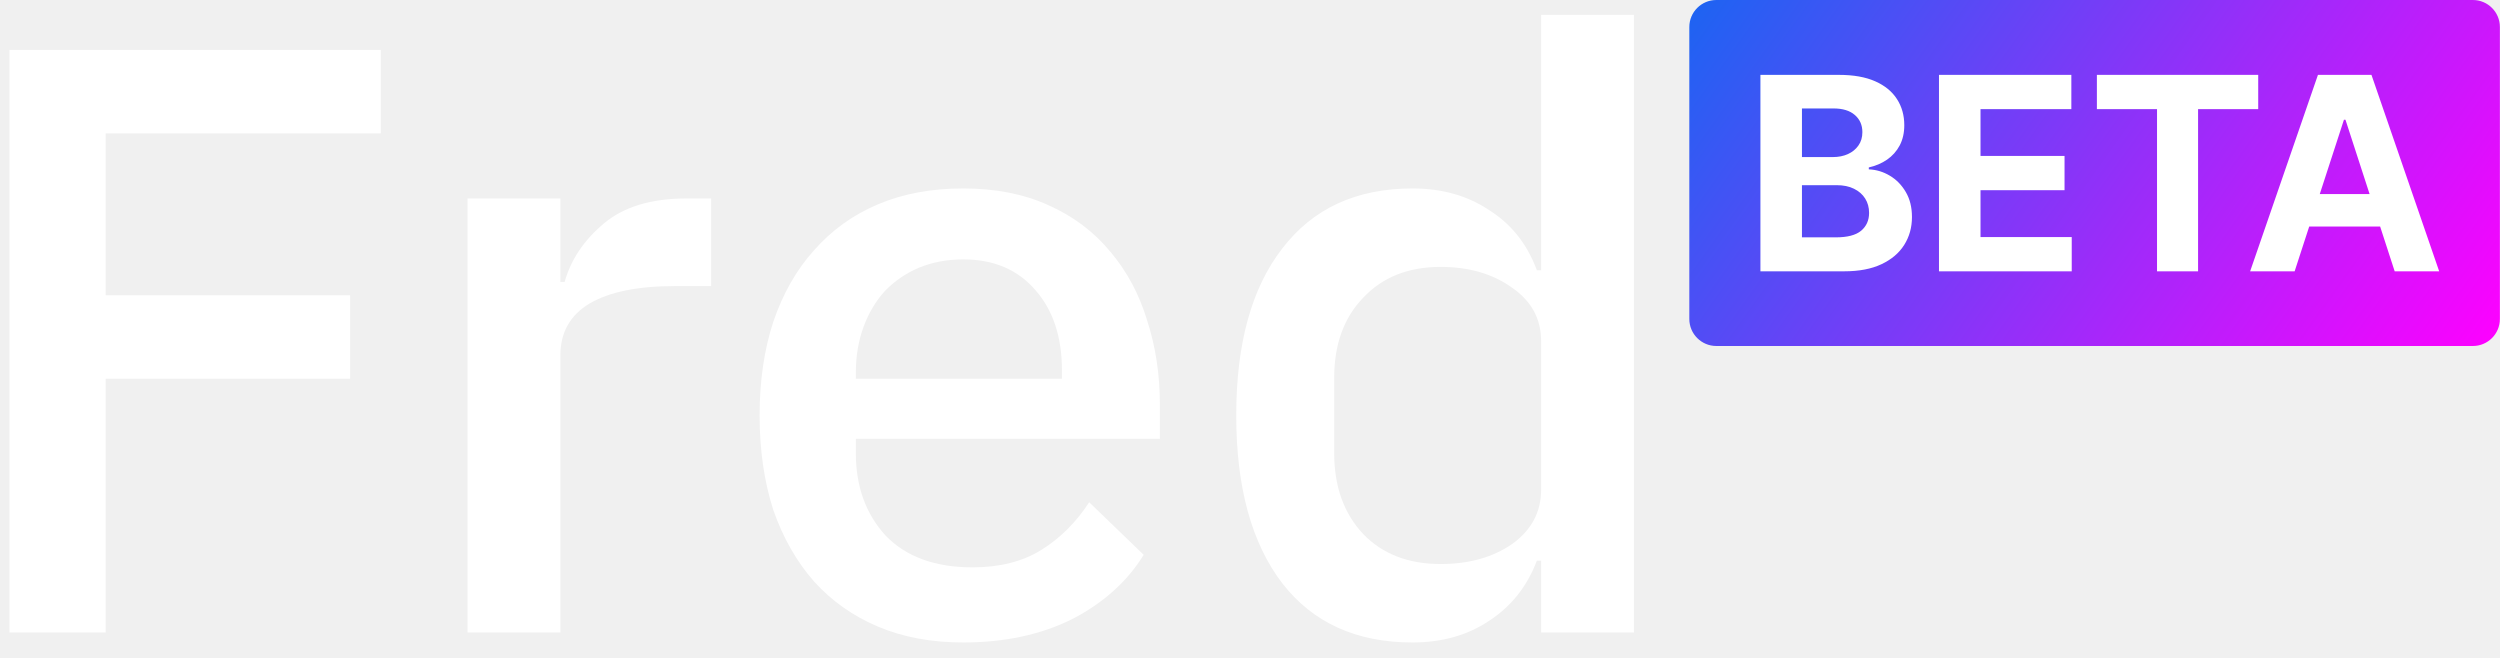
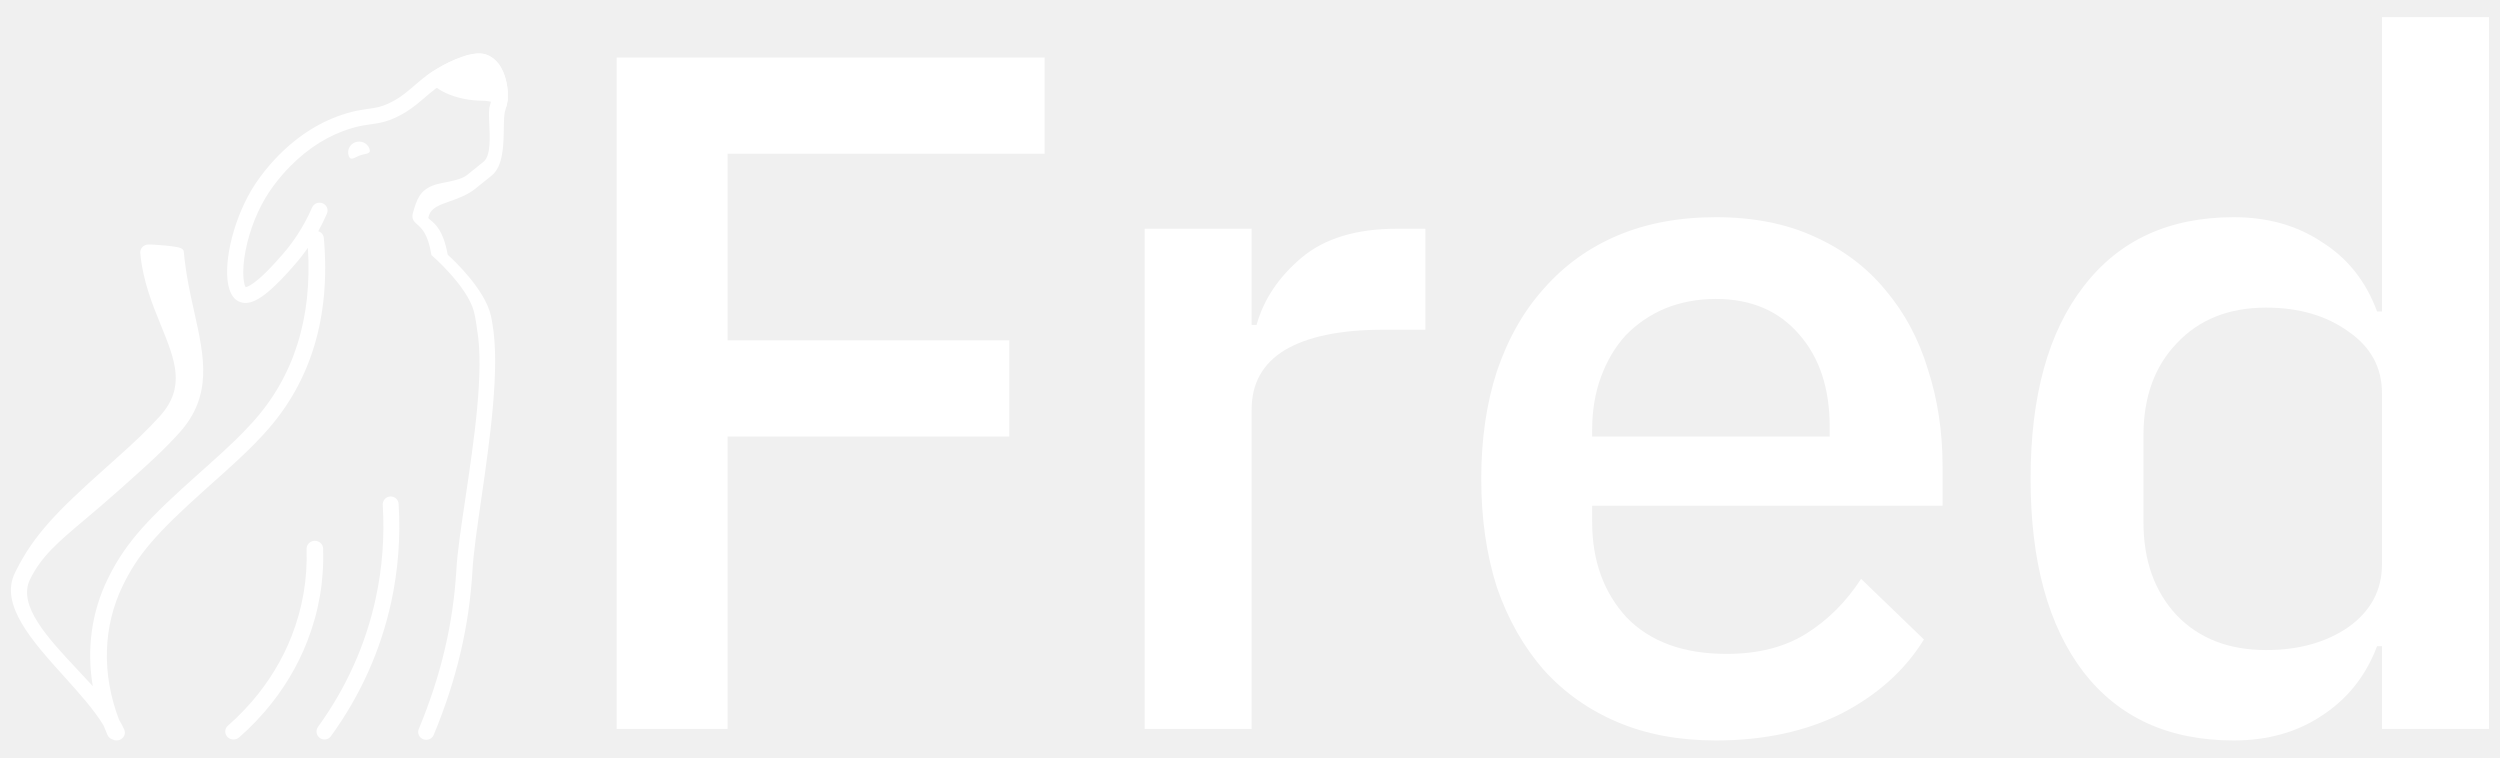
- <svg xmlns="http://www.w3.org/2000/svg" width="9256" height="2434" viewBox="0 0 9256 2434" fill="none">
-   <path d="M35 2341.6V184.78H1409.76V493.78H391.303V1093.24H1296.25V1402.24H391.303V2341.6H35Z" fill="white" />
-   <path d="M1731.06 2341.6V734.8H2074.75V1043.8H2090.52C2113.64 961.4 2161.99 889.3 2235.56 827.5C2309.13 765.7 2411.09 734.8 2541.41 734.8H2632.85V1059.25H2497.27C2360.63 1059.25 2255.53 1080.88 2181.96 1124.14C2110.49 1167.4 2074.75 1231.26 2074.75 1315.72V2341.6H1731.06Z" fill="white" />
-   <path d="M3565.96 2378.68C3448.24 2378.68 3343.14 2359.11 3250.65 2319.97C3158.15 2280.83 3079.33 2225.21 3014.16 2153.11C2949 2078.95 2898.55 1990.37 2862.81 1887.37C2829.18 1782.31 2812.36 1665.92 2812.36 1538.2C2812.36 1410.48 2829.18 1295.12 2862.81 1192.12C2898.55 1087.06 2949 998.48 3014.16 926.38C3079.33 852.22 3158.15 795.57 3250.65 756.43C3343.14 717.29 3448.24 697.72 3565.96 697.72C3685.78 697.72 3790.88 718.32 3881.27 759.52C3973.76 800.72 4050.49 858.4 4111.45 932.56C4172.41 1004.66 4217.6 1089.12 4247.03 1185.94C4278.56 1282.76 4294.33 1386.79 4294.33 1498.03V1624.72H3168.66V1677.25C3168.66 1800.85 3205.45 1902.82 3279.02 1983.16C3354.7 2061.44 3461.91 2100.58 3600.64 2100.58C3701.54 2100.58 3786.68 2078.95 3856.05 2035.69C3925.41 1992.43 3984.27 1933.72 4032.62 1859.56L4234.42 2054.23C4173.46 2153.11 4085.17 2232.42 3969.56 2292.16C3853.94 2349.84 3719.41 2378.68 3565.96 2378.68ZM3565.96 960.37C3507.1 960.37 3452.45 970.67 3402 991.27C3353.65 1011.87 3311.61 1040.71 3275.87 1077.79C3242.24 1114.87 3215.96 1159.16 3197.04 1210.66C3178.12 1262.16 3168.66 1318.81 3168.66 1380.61V1402.24H3931.72V1371.34C3931.72 1247.74 3899.14 1148.86 3833.97 1074.7C3768.81 998.48 3679.47 960.37 3565.96 960.37Z" fill="white" />
-   <path d="M5705.87 2075.86H5690.1C5654.37 2170.62 5595.51 2244.78 5513.53 2298.34C5433.65 2351.9 5339.06 2378.68 5229.75 2378.68C5021.64 2378.68 4860.83 2305.55 4747.32 2159.29C4633.81 2010.97 4577.05 1803.94 4577.05 1538.2C4577.05 1272.46 4633.81 1066.46 4747.32 920.2C4860.83 771.88 5021.64 697.72 5229.75 697.72C5339.06 697.72 5433.65 724.5 5513.53 778.06C5595.51 829.56 5654.37 903.72 5690.1 1000.54H5705.87V55H6049.56V2341.6H5705.87V2075.86ZM5333.8 2088.22C5438.91 2088.22 5527.19 2063.5 5598.66 2014.06C5670.14 1962.56 5705.87 1895.61 5705.87 1813.21V1263.19C5705.87 1180.79 5670.14 1114.87 5598.66 1065.43C5527.19 1013.93 5438.91 988.18 5333.8 988.18C5213.98 988.18 5118.34 1026.29 5046.87 1102.51C4975.4 1176.67 4939.66 1275.55 4939.66 1399.15V1677.25C4939.66 1800.85 4975.4 1900.76 5046.87 1976.98C5118.34 2051.14 5213.98 2088.22 5333.8 2088.22Z" fill="white" />
-   <rect x="6254.56" width="3001" height="1281" rx="100" fill="url(#paint0_linear_131_50)" />
-   <path d="M6517.77 1004.5V277.227H6808.96C6862.47 277.227 6907.09 285.158 6942.84 301.02C6978.59 316.882 7005.46 338.899 7023.45 367.071C7041.45 395.007 7050.44 427.204 7050.44 463.662C7050.44 492.071 7044.76 517.047 7033.4 538.591C7022.03 559.898 7006.41 577.417 6986.52 591.148C6966.87 604.642 6944.38 614.23 6919.05 619.912V627.014C6946.75 628.198 6972.67 636.01 6996.82 650.452C7021.2 664.893 7040.97 685.134 7056.12 711.176C7071.27 736.981 7078.85 767.758 7078.85 803.506C7078.85 842.095 7069.26 876.541 7050.09 906.844C7031.15 936.91 7003.09 960.703 6965.92 978.222C6928.76 995.741 6882.95 1004.5 6828.5 1004.5H6517.77ZM6671.53 878.79H6796.89C6839.74 878.79 6870.99 870.622 6890.64 854.287C6910.29 837.715 6920.11 815.698 6920.11 788.236C6920.11 768.113 6915.26 750.357 6905.55 734.969C6895.85 719.58 6882 707.507 6864.01 698.747C6846.25 689.988 6825.06 685.608 6800.44 685.608H6671.53V878.79ZM6671.53 581.56H6785.53C6806.6 581.56 6825.3 577.89 6841.63 570.551C6858.21 562.975 6871.23 552.322 6880.7 538.591C6890.4 524.86 6895.26 508.406 6895.26 489.23C6895.26 462.952 6885.91 441.763 6867.2 425.665C6848.74 409.566 6822.46 401.517 6788.37 401.517H6671.53V581.56ZM7178.9 1004.5V277.227H7668.96V404.003H7332.67V577.298H7643.75V704.074H7332.67V877.724H7670.38V1004.5H7178.9ZM7763.51 404.003V277.227H8360.81V404.003H8138.15V1004.5H7986.17V404.003H7763.51ZM8495.66 1004.5H8330.89L8581.96 277.227H8780.11L9030.82 1004.5H8866.05L8683.88 443.42H8678.19L8495.66 1004.5ZM8485.37 718.634H8874.57V838.662H8485.37V718.634Z" fill="white" />
+ <svg xmlns="http://www.w3.org/2000/svg" width="8031" height="2434" viewBox="0 0 8031 2434" fill="none">
+   <g clip-path="url(#clip0_274_12)">
+     <path fill-rule="evenodd" clip-rule="evenodd" d="M1627.21 342.325C1613.15 335.966 1573.43 323.65 1552.32 323.65C1462 323.65 1386.8 285.854 1369.78 243.754C1388.17 228.915 1433.6 202.295 1467.13 189.699C1502.26 176.501 1536.37 166.707 1561.23 174.86C1590.12 184.333 1606.21 210.421 1609.91 217.256C1629.38 253.293 1631.54 297.809 1631.54 297.809V320.067L1627.21 342.325Z" fill="white" />
+     <path d="M1271.71 1601.03C1266.63 1596.62 1260.12 1594.46 1253.41 1594.88C1239.37 1595.77 1228.66 1607.98 1229.53 1622.08C1235.76 1723.4 1228.17 1824.43 1206.97 1922.31C1174.73 2070.82 1112.38 2209.6 1021.7 2334.8C1013.56 2346.06 1015.92 2362.02 1027 2370.41C1031.48 2373.78 1036.8 2375.56 1042.31 2375.56C1043.57 2375.56 1044.82 2375.48 1046.08 2375.29C1052.94 2374.27 1058.97 2370.63 1063.04 2364.99C1157.94 2234 1223.17 2088.75 1256.92 1933.2C1279.13 1830.71 1287.1 1724.93 1280.56 1618.88C1280.13 1611.9 1276.99 1605.54 1271.71 1600.99V1601.03Z" fill="white" />
+     <path d="M1038.07 1762.18C1037.66 1748.06 1025.44 1736.97 1010.75 1737.25C1003.7 1737.44 997.144 1740.26 992.255 1745.18C987.301 1750.18 984.683 1756.73 984.9 1763.64C987.799 1861.34 972.158 1952.58 937.112 2042.52C907.517 2118.41 864.618 2189.28 809.648 2253.1C793.315 2271.99 775.9 2290.33 757.901 2307.58C749.551 2315.47 740.919 2323.33 732.201 2331.01C726.9 2335.69 723.85 2342.05 723.569 2348.96C723.309 2355.85 725.84 2362.42 730.73 2367.45C735.943 2372.83 743.061 2375.54 750.178 2375.54C756.603 2375.54 763.05 2373.34 768.112 2368.85C777.631 2360.45 786.5 2352.37 795.24 2344.11C814.753 2325.39 832.839 2306.37 850.513 2285.92C909.313 2217.66 955.197 2141.83 986.89 2060.56C1024.42 1964.26 1041.17 1866.66 1038.07 1762.16V1762.18Z" fill="white" />
+     <path d="M1186.77 477.569C1180.29 459.737 1160.12 450.419 1141.8 456.813C1123.48 463.207 1113.86 482.924 1120.34 500.756C1126.82 518.589 1138.81 505.402 1157.13 499.008C1175.45 492.614 1193.26 495.402 1186.77 477.569Z" fill="white" />
+     <path d="M1567.79 178.124C1539.19 164.875 1499.97 171.87 1440.58 200.827C1415.99 212.867 1394.38 225.692 1374.54 240.065L1371.6 242.184C1361.99 249.137 1356.19 253.674 1345.74 262.471L1319.46 284.878C1295.68 305.058 1280.63 315.594 1259.79 326.617C1239.52 337.343 1223.62 342.939 1203.11 346.543C1200.89 346.924 1198.68 347.285 1196.26 347.666L1174.99 350.761C1151.04 354.323 1138.19 356.994 1119.98 362.166L1113.62 364.01C1033.9 387.604 960.41 433.01 895.164 498.979C873.682 520.707 853.65 544.173 835.629 568.72C825.05 583.135 816.137 596.469 808.393 609.506L806.056 613.47C745.223 717.552 714.244 859.389 737.003 929.618C743.341 949.163 753.617 962.306 767.571 968.665C800.042 983.483 835.326 959.211 862.519 936.359L868.144 931.547C878.29 922.708 888.89 912.596 900.551 900.662C911.346 889.618 920.453 879.803 933.066 865.664L945.31 851.821C960.886 834.142 975.554 815.445 989.074 796.028C1003.44 1021.98 943.774 1210.37 811.594 1356.32C773.022 1398.9 739.317 1431.36 661.351 1501.06L635.023 1524.52C481.015 1661.89 407.397 1737.67 350.155 1851.52L346.196 1859.52C294.363 1965.68 277.943 2084.09 298.019 2204.26C282.313 2186.92 265.98 2169.5 249.971 2152.41C154.373 2050.49 55.531 1945.11 96.31 1861.62C132.978 1786.66 186.261 1741.76 274.568 1667.36C306.413 1640.52 342.519 1610.1 383.687 1573.24L438.939 1523.87C499.425 1469.47 532.589 1437.53 565.667 1401.74L575.467 1391.04C683.871 1271.35 656.289 1147.26 624.358 1003.58C610.75 942.337 596.667 878.997 590.415 808.429C589.463 797.639 576.116 795.159 566.381 793.357C557.814 791.767 546.197 790.262 531.897 788.863C509.398 786.658 481.297 784.941 475.153 785.429C467.927 785.959 461.178 789.308 456.591 794.586C452.178 799.674 450.08 806.076 450.664 812.647C458.625 902.358 489.777 978.713 517.273 1046.08C562.335 1156.54 597.944 1243.8 513.249 1337.3C474.677 1379.87 440.972 1412.34 362.984 1482.04L336.656 1505.51C182.648 1642.87 109.03 1718.65 51.788 1832.51L47.829 1840.5C-1.971 1942.51 103.492 2059.48 205.471 2172.61C253.13 2225.48 302.41 2280.13 332.697 2330.54C336.591 2340.67 340.831 2350.93 345.288 2361.08C348.165 2367.61 353.746 2372.64 360.734 2375.05C364.909 2377.41 369.647 2378.62 374.406 2378.62C377.716 2378.62 381.048 2378.04 384.228 2376.86C390.977 2374.33 396.407 2369.27 399.155 2362.93C401.837 2356.74 401.794 2349.94 399.09 2343.75C394.59 2333.51 389.095 2323.08 382.324 2311.84C326.25 2164.94 330.664 2011.82 394.72 1880.61C443.46 1780.96 500.572 1714.46 660.464 1571.22L715.715 1521.85C776.181 1467.48 809.345 1435.53 842.444 1399.73L852.243 1389.02C999.35 1226.63 1062.63 1016.47 1040.26 764.379C1039.35 754.183 1032.06 745.873 1022.41 742.693C1032.45 724.633 1041.67 705.957 1050.3 686.094C1052.98 679.905 1053.04 673.058 1050.45 666.846C1047.83 660.572 1042.85 655.675 1036.43 653.068C1023.32 647.726 1008.13 653.746 1002.6 666.486C988.923 697.902 973.498 726.562 955.435 754.162C940.572 776.907 923.958 798.741 906.046 819.049C891.746 835.287 881.275 846.967 870.156 858.626L863.082 865.96C852.525 876.771 842.617 886.226 833.639 894.048C808.22 916.221 793.79 922.072 789.42 922.687C783.99 916.433 777.327 883.788 784.834 829.457C793.985 763.213 818.95 692.221 853.325 634.689C860.248 623.051 868.274 611.032 877.857 597.953C894.429 575.377 912.839 553.818 932.568 533.849C991.606 474.156 1057.61 433.222 1128.78 412.151C1148.9 406.173 1160.3 403.778 1186.82 399.92L1197.45 398.393C1203.83 397.482 1208.03 396.825 1212.48 396.04L1217.03 395.193C1240.74 390.614 1260.96 383.322 1284.61 370.794C1310.07 357.333 1328.57 344.275 1357.9 319.07L1379.34 300.797C1387.24 294.162 1392.08 290.283 1397.75 286.065L1409.78 277.373C1426.02 265.969 1443.74 255.645 1463.9 245.767C1491.92 232.115 1514.55 224.293 1531.18 222.513C1539.95 221.58 1543.32 222.449 1545.74 223.573C1565.37 232.518 1580.1 269.17 1579.3 307.051C1579.21 311.799 1578.86 315.827 1578.26 319.346L1578.17 319.854C1577.35 326.574 1575.92 332.743 1573.74 339.293C1569.61 351.609 1570.6 372.574 1571.86 399.114C1573.87 441.68 1576.64 499.975 1553.92 518.968L1546.07 525.455C1542.09 528.698 1531.6 537.093 1522.36 544.47L1501.07 561.598C1474.68 583.241 1416.68 584.852 1388.79 596.596C1348.19 613.703 1339.02 640.349 1326.71 683.296L1326.32 684.695C1320.99 703.922 1330.95 712.656 1340.57 721.114C1354.05 732.942 1374.39 750.812 1385.29 815.594L1385.92 819.325L1388.79 821.826C1389.9 822.78 1498.91 917.875 1521.8 998.47C1527.98 1020.28 1532.24 1056.4 1532.29 1056.76L1532.37 1057.4C1556.26 1189.95 1522.23 1418.26 1494.88 1601.7C1481.12 1694.07 1469.23 1773.83 1466.05 1829.86C1456.14 2002.86 1416.61 2170.37 1345.25 2341.99C1342.65 2348.22 1342.71 2355.06 1345.42 2361.25C1348.14 2367.49 1353.21 2372.3 1359.63 2374.8C1372.83 2379.95 1387.93 2373.7 1393.25 2360.87C1466.78 2184.06 1507.5 2011.27 1517.75 1832.66C1520.95 1776.46 1532.44 1697.05 1545.77 1605.05C1573.17 1415.71 1607.27 1180.07 1581.44 1037.96C1581.2 1036.52 1579.12 1023.57 1577.2 1014.98C1558.1 929.512 1456.92 835.075 1438.18 818.159C1424.42 741.315 1398.77 720.096 1383.36 707.335C1375.47 700.806 1375.49 700.721 1376.59 696.905L1377.74 693.005C1385.48 667.567 1411.73 658.346 1444.95 646.645C1472.17 637.063 1503.04 626.21 1530.08 603.761L1538.82 596.596L1579.38 564.078C1616.53 533.786 1617.59 466.927 1618.43 413.19C1618.8 389.151 1619.17 366.448 1623.02 354.98C1626.22 345.419 1628.34 336.219 1629.51 326.892C1630.46 321.508 1631 315.17 1631.13 308.068C1632.19 258.21 1613.07 198.665 1567.94 178.103L1567.79 178.124Z" fill="white" />
+   </g>
+   <path d="M1981 2341.6V184.78H3355.76V493.78H2337.3V1093.24H3242.25V1402.24H2337.3V2341.6H1981Z" fill="white" />
+   <path d="M3677.06 2341.6V734.8H4020.75V1043.8H4036.52C4059.64 961.4 4107.99 889.3 4181.56 827.5C4255.13 765.7 4357.09 734.8 4487.41 734.8H4578.85V1059.25H4443.27C4306.63 1059.25 4201.53 1080.88 4127.96 1124.14C4056.49 1167.4 4020.75 1231.26 4020.75 1315.72V2341.6H3677.06Z" fill="white" />
+   <path d="M5511.96 2378.68C5394.24 2378.68 5289.14 2359.11 5196.65 2319.97C5104.15 2280.83 5025.33 2225.21 4960.16 2153.11C4895 2078.95 4844.55 1990.37 4808.81 1887.37C4775.18 1782.31 4758.36 1665.92 4758.36 1538.2C4758.36 1410.48 4775.18 1295.12 4808.81 1192.12C4844.55 1087.06 4895 998.48 4960.16 926.38C5025.33 852.22 5104.15 795.57 5196.65 756.43C5289.14 717.29 5394.24 697.72 5511.96 697.72C5631.78 697.72 5736.88 718.32 5827.27 759.52C5919.76 800.72 5996.49 858.4 6057.45 932.56C6118.41 1004.66 6163.6 1089.12 6193.03 1185.94C6224.56 1282.76 6240.33 1386.79 6240.33 1498.03V1624.72H5114.66V1677.25C5114.66 1800.85 5151.45 1902.82 5225.02 1983.16C5300.7 2061.44 5407.91 2100.58 5546.64 2100.58C5647.54 2100.58 5732.68 2078.95 5802.05 2035.69C5871.41 1992.43 5930.27 1933.72 5978.62 1859.56L6180.42 2054.23C6119.46 2153.11 6031.17 2232.42 5915.56 2292.16C5799.94 2349.84 5665.41 2378.68 5511.96 2378.68ZM5511.96 960.37C5453.1 960.37 5398.45 970.67 5348 991.27C5299.65 1011.87 5257.61 1040.71 5221.87 1077.79C5188.24 1114.87 5161.96 1159.16 5143.04 1210.66C5124.12 1262.16 5114.66 1318.81 5114.66 1380.61V1402.24H5877.72V1371.34C5877.72 1247.74 5845.14 1148.86 5779.97 1074.7C5714.81 998.48 5625.47 960.37 5511.96 960.37Z" fill="white" />
+   <path d="M7651.87 2075.86H7636.1C7600.37 2170.62 7541.51 2244.78 7459.53 2298.34C7379.65 2351.9 7285.06 2378.68 7175.75 2378.68C6967.64 2378.68 6806.83 2305.55 6693.32 2159.29C6579.81 2010.97 6523.05 1803.94 6523.05 1538.2C6523.05 1272.46 6579.81 1066.46 6693.32 920.2C6806.83 771.88 6967.64 697.72 7175.75 697.72C7285.06 697.72 7379.65 724.5 7459.53 778.06C7541.51 829.56 7600.37 903.72 7636.1 1000.54H7651.87V55H7995.56V2341.6H7651.87V2075.86ZM7279.8 2088.22C7384.91 2088.22 7473.19 2063.5 7544.66 2014.06C7616.14 1962.56 7651.87 1895.61 7651.87 1813.21V1263.19C7651.87 1180.79 7616.14 1114.87 7544.66 1065.43C7473.19 1013.93 7384.91 988.18 7279.8 988.18C7159.98 988.18 7064.34 1026.29 6992.87 1102.51C6921.4 1176.67 6885.66 1275.55 6885.66 1399.15V1677.25C6885.66 1800.85 6921.4 1900.76 6992.87 1976.98C7064.34 2051.14 7159.98 2088.22 7279.8 2088.22Z" fill="white" />
  <defs>
-     <linearGradient id="paint0_linear_131_50" x1="6254.56" y1="0" x2="8854.43" y2="1845.96" gradientUnits="userSpaceOnUse">
-       <stop stop-color="#1C64F2" />
-       <stop offset="1" stop-color="#FF00FF" />
-     </linearGradient>
+     <clipPath id="clip0_274_12">
+       <rect width="1596" height="2207" fill="white" transform="translate(35 171.68)" />
+     </clipPath>
  </defs>
</svg>
